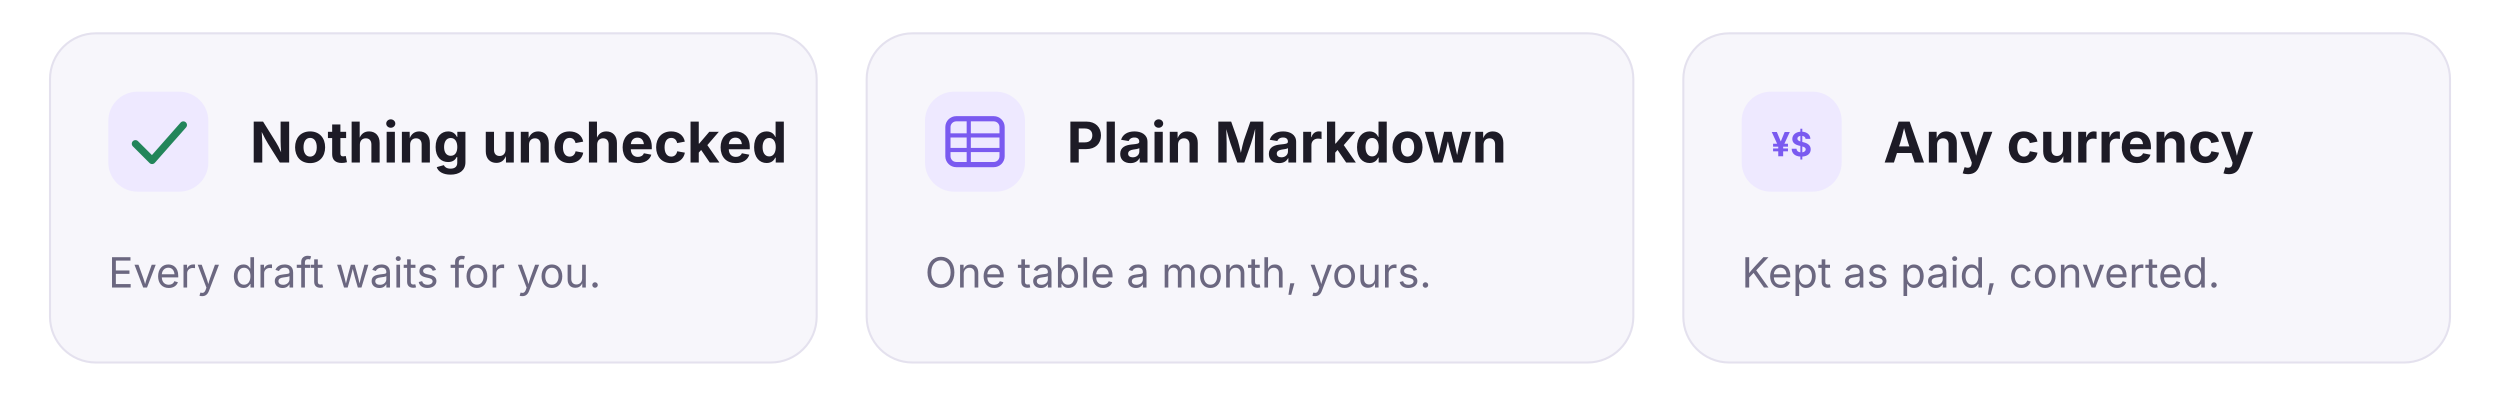
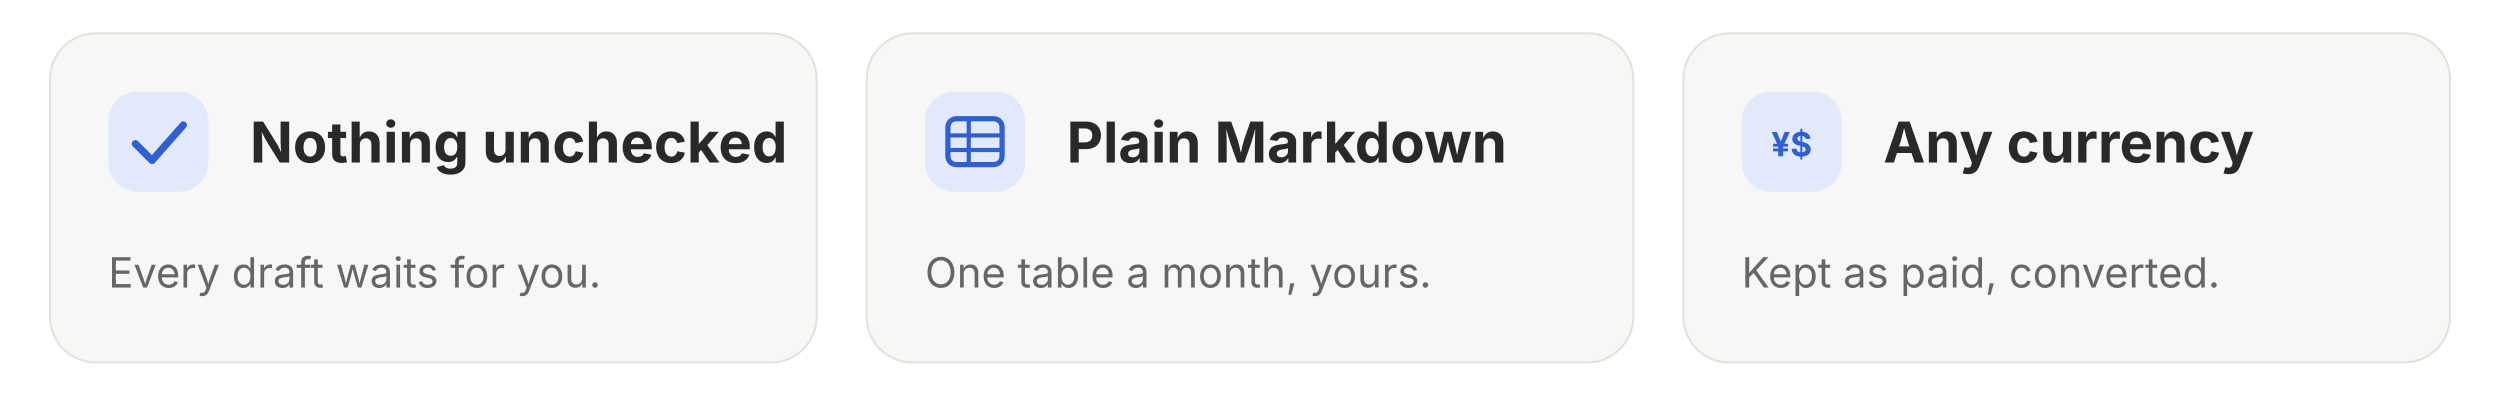
<svg xmlns="http://www.w3.org/2000/svg" width="1200" height="190" viewBox="0 0 1200 190" role="img" aria-labelledby="t d">
  <g font-family="-apple-system, BlinkMacSystemFont, 'Segoe UI', 'PingFang SC', 'Hiragino Sans', sans-serif">
-     <rect x="24" y="16" width="368" height="158" rx="22" fill="#F7F6FB" stroke="#E4E1EE" />
-     <rect x="52" y="44" width="48" height="48" rx="14" fill="#EEE9FF" />
-     <path d="M65 69 L73 77 L88 60" fill="none" stroke="#22855A" stroke-width="3.5" stroke-linecap="round" stroke-linejoin="round" />
-     <text x="120" y="78" font-size="27" font-weight="700" fill="#1D1B26">Nothing unchecked</text>
-     <text x="52" y="138" font-size="20" fill="#6B6780">Every draft waits for you.</text>
-     <rect x="416" y="16" width="368" height="158" rx="22" fill="#F7F6FB" stroke="#E4E1EE" />
-     <rect x="444" y="44" width="48" height="48" rx="14" fill="#EEE9FF" />
-     <rect x="455" y="57" width="26" height="22" rx="4" fill="none" stroke="#7A5AF0" stroke-width="2.5" />
-     <path d="M455 65 H481 M455 72 H481 M465 57 V79" stroke="#7A5AF0" stroke-width="2" />
-     <text x="512" y="78" font-size="27" font-weight="700" fill="#1D1B26">Plain Markdown</text>
-     <text x="444" y="138" font-size="20" fill="#6B6780">One table a month, yours.</text>
-     <rect x="808" y="16" width="368" height="158" rx="22" fill="#F7F6FB" stroke="#E4E1EE" />
-     <rect x="836" y="44" width="48" height="48" rx="14" fill="#EEE9FF" />
-     <text x="860" y="75" font-size="16" font-weight="700" text-anchor="middle" fill="#7A5AF0" font-family="-apple-system, BlinkMacSystemFont, 'Segoe UI', 'PingFang SC', 'Hiragino Sans', sans-serif">¥$</text>
-     <text x="904" y="78" font-size="27" font-weight="700" fill="#1D1B26">Any currency</text>
-     <text x="836" y="138" font-size="20" fill="#6B6780">Kept as paid, converted.</text>
+     <rect x="24" y="16" width="368" height="158" rx="22" fill="#F7F7F5" stroke="#E2E2DE" />
+     <rect x="52" y="44" width="48" height="48" rx="14" fill="#E2E9FB" />
+     <path d="M65 69 L73 77 L88 60" fill="none" stroke="#2F5FD0" stroke-width="3.5" stroke-linecap="round" stroke-linejoin="round" />
+     <text x="120" y="78" font-size="27" font-weight="700" fill="#2A2829">Nothing unchecked</text>
+     <text x="52" y="138" font-size="20" fill="#686566">Every draft waits for you.</text>
+     <rect x="416" y="16" width="368" height="158" rx="22" fill="#F7F7F5" stroke="#E2E2DE" />
+     <rect x="444" y="44" width="48" height="48" rx="14" fill="#E2E9FB" />
+     <rect x="455" y="57" width="26" height="22" rx="4" fill="none" stroke="#2F5FD0" stroke-width="2.5" />
+     <path d="M455 65 H481 M455 72 H481 M465 57 V79" stroke="#2F5FD0" stroke-width="2" />
+     <text x="512" y="78" font-size="27" font-weight="700" fill="#2A2829">Plain Markdown</text>
+     <text x="444" y="138" font-size="20" fill="#686566">One table a month, yours.</text>
+     <rect x="808" y="16" width="368" height="158" rx="22" fill="#F7F7F5" stroke="#E2E2DE" />
+     <rect x="836" y="44" width="48" height="48" rx="14" fill="#E2E9FB" />
+     <text x="860" y="75" font-size="16" font-weight="700" text-anchor="middle" fill="#2F5FD0" font-family="-apple-system, BlinkMacSystemFont, 'Segoe UI', 'PingFang SC', 'Hiragino Sans', sans-serif">¥$</text>
+     <text x="904" y="78" font-size="27" font-weight="700" fill="#2A2829">Any currency</text>
+     <text x="836" y="138" font-size="20" fill="#686566">Kept as paid, converted.</text>
  </g>
</svg>
